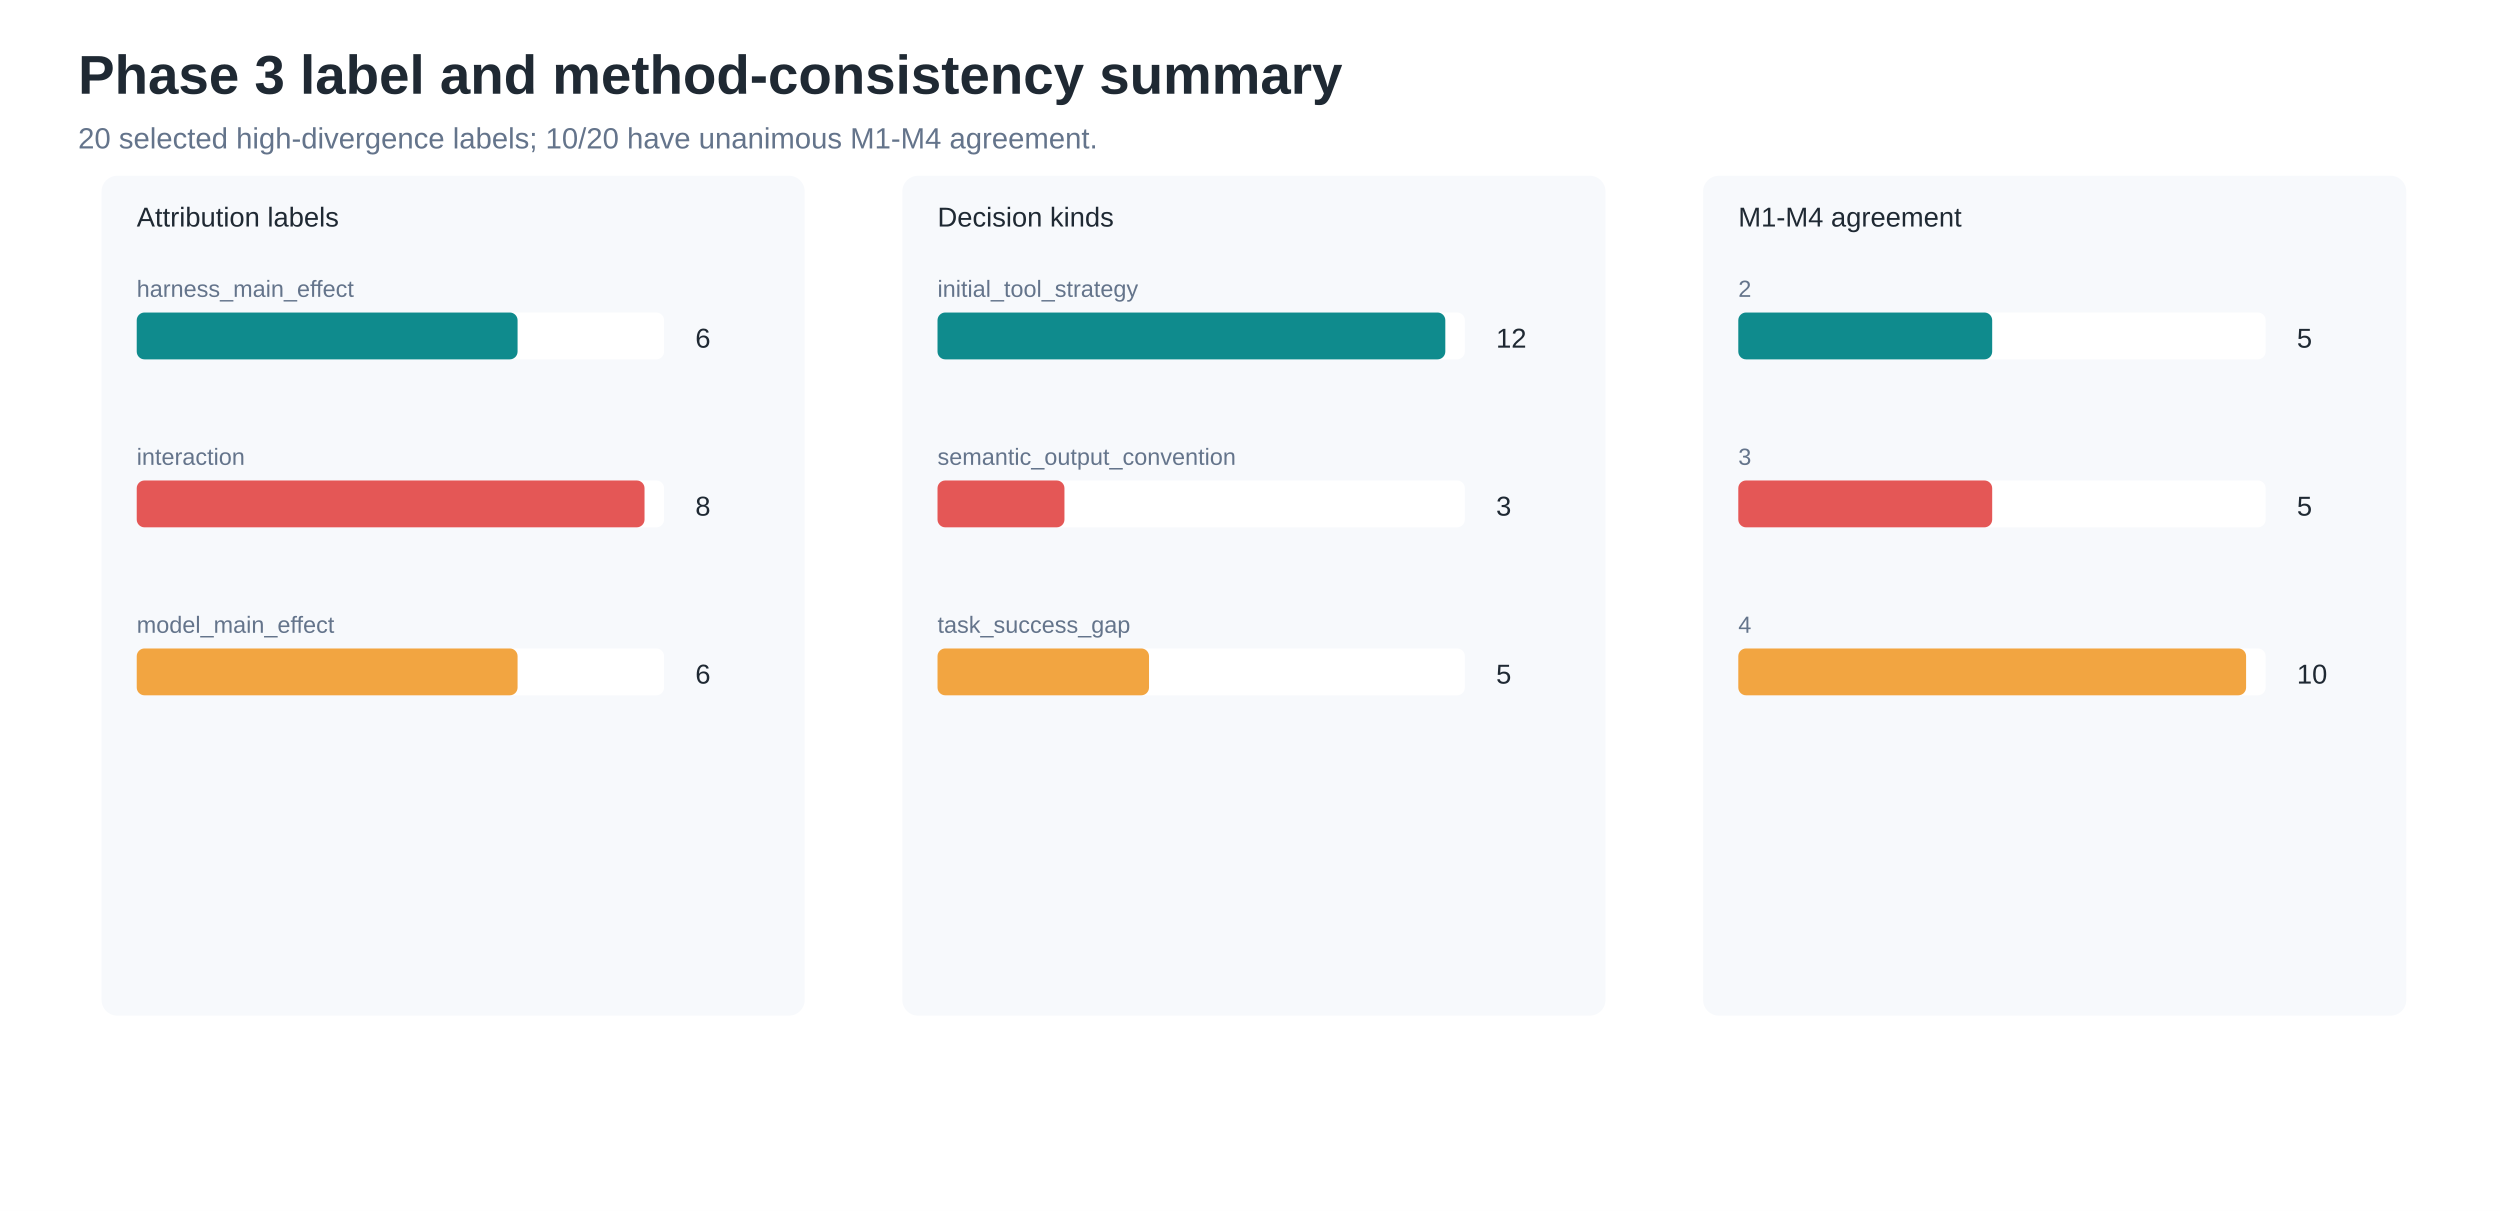
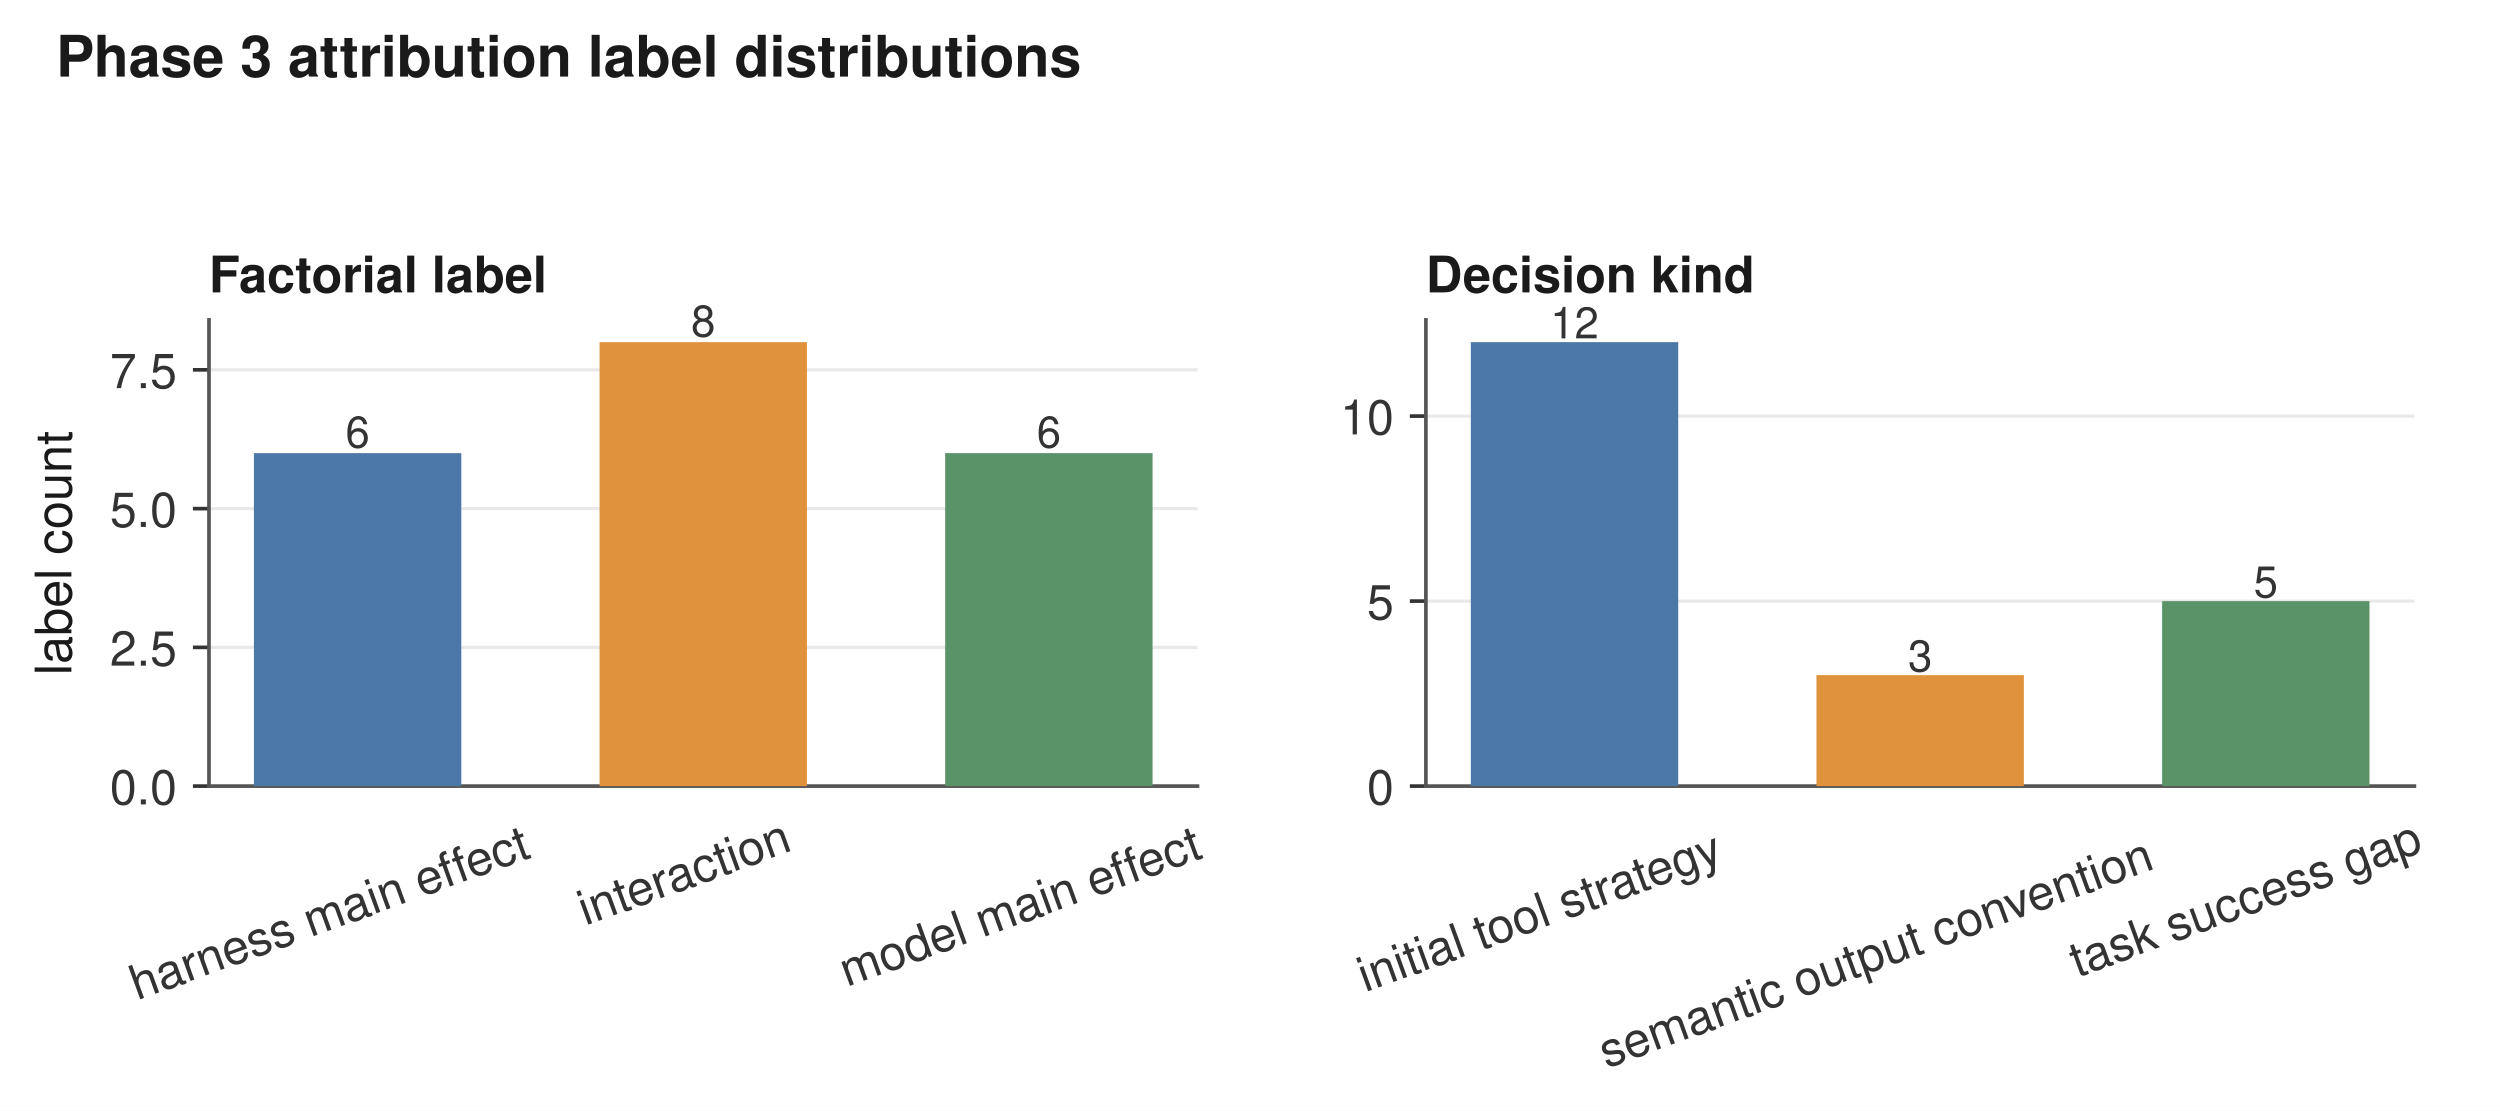
- <svg xmlns="http://www.w3.org/2000/svg" width="1280" height="620" viewBox="0 0 1280 620">
-   <rect width="1280" height="620" fill="#ffffff" />
-   <style>
-   text { font-family: Arial, Helvetica, sans-serif; fill: #1f2933; }
-   .title { font-size: 28px; font-weight: 700; }
-   .subtitle { font-size: 15px; fill: #64748b; }
-   .label { font-size: 14px; }
-   .small { font-size: 12px; fill: #64748b; }
-   .axis { stroke: #d7dee8; stroke-width: 1; }
- </style>
-   <text x="40.0" y="48.0" class="title" text-anchor="start">Phase 3 label and method-consistency summary</text>
-   <text x="40.0" y="76.0" class="subtitle" text-anchor="start">20 selected high-divergence labels; 10/20 have unanimous M1-M4 agreement.</text>
-   <rect x="52" y="90" width="360" height="430" fill="#f7f9fc" rx="8" />
-   <text x="70.0" y="116.0" class="label" text-anchor="start">Attribution labels</text>
-   <text x="70.0" y="152.0" class="small" text-anchor="start">harness_main_effect</text>
-   <rect x="70" y="160" width="270" height="24" fill="#ffffff" rx="4" />
-   <rect x="70" y="160" width="195.0" height="24" fill="#0f8b8d" rx="4" />
-   <text x="356.0" y="178.0" class="label" text-anchor="start">6</text>
-   <text x="70.0" y="238.0" class="small" text-anchor="start">interaction</text>
-   <rect x="70" y="246" width="270" height="24" fill="#ffffff" rx="4" />
-   <rect x="70" y="246" width="260.0" height="24" fill="#e45756" rx="4" />
-   <text x="356.0" y="264.0" class="label" text-anchor="start">8</text>
-   <text x="70.0" y="324.0" class="small" text-anchor="start">model_main_effect</text>
-   <rect x="70" y="332" width="270" height="24" fill="#ffffff" rx="4" />
-   <rect x="70" y="332" width="195.0" height="24" fill="#f2a541" rx="4" />
-   <text x="356.0" y="350.0" class="label" text-anchor="start">6</text>
-   <rect x="462" y="90" width="360" height="430" fill="#f7f9fc" rx="8" />
-   <text x="480.0" y="116.0" class="label" text-anchor="start">Decision kinds</text>
-   <text x="480.0" y="152.0" class="small" text-anchor="start">initial_tool_strategy</text>
-   <rect x="480" y="160" width="270" height="24" fill="#ffffff" rx="4" />
-   <rect x="480" y="160" width="260.0" height="24" fill="#0f8b8d" rx="4" />
-   <text x="766.0" y="178.0" class="label" text-anchor="start">12</text>
-   <text x="480.0" y="238.0" class="small" text-anchor="start">semantic_output_convention</text>
-   <rect x="480" y="246" width="270" height="24" fill="#ffffff" rx="4" />
-   <rect x="480" y="246" width="65.0" height="24" fill="#e45756" rx="4" />
-   <text x="766.0" y="264.0" class="label" text-anchor="start">3</text>
-   <text x="480.0" y="324.0" class="small" text-anchor="start">task_success_gap</text>
-   <rect x="480" y="332" width="270" height="24" fill="#ffffff" rx="4" />
-   <rect x="480" y="332" width="108.3" height="24" fill="#f2a541" rx="4" />
-   <text x="766.0" y="350.0" class="label" text-anchor="start">5</text>
-   <rect x="872" y="90" width="360" height="430" fill="#f7f9fc" rx="8" />
-   <text x="890.0" y="116.0" class="label" text-anchor="start">M1-M4 agreement</text>
-   <text x="890.0" y="152.0" class="small" text-anchor="start">2</text>
-   <rect x="890" y="160" width="270" height="24" fill="#ffffff" rx="4" />
-   <rect x="890" y="160" width="130.0" height="24" fill="#0f8b8d" rx="4" />
-   <text x="1176.0" y="178.0" class="label" text-anchor="start">5</text>
-   <text x="890.0" y="238.0" class="small" text-anchor="start">3</text>
-   <rect x="890" y="246" width="270" height="24" fill="#ffffff" rx="4" />
-   <rect x="890" y="246" width="130.0" height="24" fill="#e45756" rx="4" />
-   <text x="1176.0" y="264.0" class="label" text-anchor="start">5</text>
-   <text x="890.0" y="324.0" class="small" text-anchor="start">4</text>
-   <rect x="890" y="332" width="270" height="24" fill="#ffffff" rx="4" />
-   <rect x="890" y="332" width="260.0" height="24" fill="#f2a541" rx="4" />
-   <text x="1176.0" y="350.0" class="label" text-anchor="start">10</text>
+ <svg xmlns="http://www.w3.org/2000/svg" xmlns:xlink="http://www.w3.org/1999/xlink" width="544.845pt" height="242.075pt" viewBox="0 0 544.845 242.075" version="1.1">
+   <defs>
+     <style type="text/css">*{stroke-linejoin: round; stroke-linecap: butt}</style>
+   </defs>
+   <g id="figure_1">
+     <g id="patch_1">
+       <path d="M 0 242.075  L 544.845 242.075  L 544.845 0  L 0 0  z " style="fill: #ffffff" />
+     </g>
+     <g id="axes_1">
+       <g id="patch_2">
+         <path d="M 45.544 171.325  L 260.981 171.325  L 260.981 69.72  L 45.544 69.72  z " style="fill: #ffffff" />
+       </g>
+       <g id="matplotlib.axis_1">
+         <g id="xtick_1">
+           <g id="line2d_1" />
+           <g id="text_1">
+             <text style="font-size: 10.5px; font-family: 'Helvetica', 'Arial', 'DejaVu Sans', sans-serif; fill: #333333" transform="translate(29.87964 218.0253) rotate(-20)">harness main effect</text>
+           </g>
+         </g>
+         <g id="xtick_2">
+           <g id="line2d_2" />
+           <g id="text_2">
+             <text style="font-size: 10.5px; font-family: 'Helvetica', 'Arial', 'DejaVu Sans', sans-serif; fill: #333333" transform="translate(127.5731 201.7443) rotate(-20)">interaction</text>
+           </g>
+         </g>
+         <g id="xtick_3">
+           <g id="line2d_3" />
+           <g id="text_3">
+             <text style="font-size: 10.5px; font-family: 'Helvetica', 'Arial', 'DejaVu Sans', sans-serif; fill: #333333" transform="translate(184.5661 215.0907) rotate(-20)">model main effect</text>
+           </g>
+         </g>
+       </g>
+       <g id="matplotlib.axis_2">
+         <g id="ytick_1">
+           <g id="line2d_4">
+             <path d="M 45.544 171.325  L 260.981 171.325  " clip-path="url(#p346cd25ff2)" style="fill: none; stroke: #e9e9e9; stroke-width: 0.7; stroke-linecap: square" />
+           </g>
+           <g id="line2d_5">
+             <defs>
+               <path id="m65aaab735d" d="M 0 0  L -3.5 0  " style="stroke: #333333; stroke-width: 0.8" />
+             </defs>
+             <g>
+               <use xlink:href="#m65aaab735d" x="45.544" y="171.325" style="fill: #333333; stroke: #333333; stroke-width: 0.8" />
+             </g>
+           </g>
+           <g id="text_4">
+             <text style="font-size: 10.5px; font-family: 'Helvetica', 'Arial', 'DejaVu Sans', sans-serif; text-anchor: end; fill: #333333" x="38.544" y="175.315" transform="rotate(-0 38.54422 175.3145)">0.0</text>
+           </g>
+         </g>
+         <g id="ytick_2">
+           <g id="line2d_6">
+             <path d="M 45.544 141.086  L 260.981 141.086  " clip-path="url(#p346cd25ff2)" style="fill: none; stroke: #e9e9e9; stroke-width: 0.7; stroke-linecap: square" />
+           </g>
+           <g id="line2d_7">
+             <g>
+               <use xlink:href="#m65aaab735d" x="45.544" y="141.086" style="fill: #333333; stroke: #333333; stroke-width: 0.8" />
+             </g>
+           </g>
+           <g id="text_5">
+             <text style="font-size: 10.5px; font-family: 'Helvetica', 'Arial', 'DejaVu Sans', sans-serif; text-anchor: end; fill: #333333" x="38.544" y="145.075" transform="rotate(-0 38.54422 145.0748)">2.5</text>
+           </g>
+         </g>
+         <g id="ytick_3">
+           <g id="line2d_8">
+             <path d="M 45.544 110.846  L 260.981 110.846  " clip-path="url(#p346cd25ff2)" style="fill: none; stroke: #e9e9e9; stroke-width: 0.7; stroke-linecap: square" />
+           </g>
+           <g id="line2d_9">
+             <g>
+               <use xlink:href="#m65aaab735d" x="45.544" y="110.846" style="fill: #333333; stroke: #333333; stroke-width: 0.8" />
+             </g>
+           </g>
+           <g id="text_6">
+             <text style="font-size: 10.5px; font-family: 'Helvetica', 'Arial', 'DejaVu Sans', sans-serif; text-anchor: end; fill: #333333" x="38.544" y="114.835" transform="rotate(-0 38.54422 114.8351)">5.0</text>
+           </g>
+         </g>
+         <g id="ytick_4">
+           <g id="line2d_10">
+             <path d="M 45.544 80.606  L 260.981 80.606  " clip-path="url(#p346cd25ff2)" style="fill: none; stroke: #e9e9e9; stroke-width: 0.7; stroke-linecap: square" />
+           </g>
+           <g id="line2d_11">
+             <g>
+               <use xlink:href="#m65aaab735d" x="45.544" y="80.606" style="fill: #333333; stroke: #333333; stroke-width: 0.8" />
+             </g>
+           </g>
+           <g id="text_7">
+             <text style="font-size: 10.5px; font-family: 'Helvetica', 'Arial', 'DejaVu Sans', sans-serif; text-anchor: end; fill: #333333" x="38.544" y="84.595" transform="rotate(-0 38.54422 84.59547)">7.5</text>
+           </g>
+         </g>
+         <g id="text_8">
+           <text style="font-size: 11px; font-family: 'Helvetica', 'Arial', 'DejaVu Sans', sans-serif; text-anchor: middle; fill: #1a1a1a" x="15.558" y="120.523" transform="rotate(-90 15.55828 120.5227)">label count</text>
+         </g>
+       </g>
+       <g id="patch_3">
+         <path d="M 45.544 171.325  L 45.544 69.72  " style="fill: none; stroke: #555555; stroke-width: 0.8; stroke-linejoin: miter; stroke-linecap: square" />
+       </g>
+       <g id="patch_4">
+         <path d="M 45.544 171.325  L 260.981 171.325  " style="fill: none; stroke: #555555; stroke-width: 0.8; stroke-linejoin: miter; stroke-linecap: square" />
+       </g>
+       <g id="patch_5">
+         <path d="M 55.337 171.325  L 100.533 171.325  L 100.533 98.75  L 55.337 98.75  z " clip-path="url(#p346cd25ff2)" style="fill: #4c78a8" />
+       </g>
+       <g id="patch_6">
+         <path d="M 130.664 171.325  L 175.861 171.325  L 175.861 74.558  L 130.664 74.558  z " clip-path="url(#p346cd25ff2)" style="fill: #e0913b" />
+       </g>
+       <g id="patch_7">
+         <path d="M 205.992 171.325  L 251.188 171.325  L 251.188 98.75  L 205.992 98.75  z " clip-path="url(#p346cd25ff2)" style="fill: #5a9367" />
+       </g>
+       <g id="text_9">
+         <text style="font-size: 9.5px; font-family: 'Helvetica', 'Arial', 'DejaVu Sans', sans-serif; text-anchor: middle; fill: #333333" x="77.935" y="97.541" transform="rotate(-0 77.93503 97.54051)">6</text>
+       </g>
+       <g id="text_10">
+         <text style="font-size: 9.5px; font-family: 'Helvetica', 'Arial', 'DejaVu Sans', sans-serif; text-anchor: middle; fill: #333333" x="153.263" y="73.349" transform="rotate(-0 153.2625 73.34876)">8</text>
+       </g>
+       <g id="text_11">
+         <text style="font-size: 9.5px; font-family: 'Helvetica', 'Arial', 'DejaVu Sans', sans-serif; text-anchor: middle; fill: #333333" x="228.59" y="97.541" transform="rotate(-0 228.59 97.54051)">6</text>
+       </g>
+       <g id="text_12">
+         <text style="font-weight: 700; font-size: 11px; font-family: 'Helvetica', 'Arial', 'DejaVu Sans', sans-serif; text-anchor: start; fill: #1a1a1a" x="45.544" y="63.72" transform="rotate(-0 45.54422 63.72)">Factorial label</text>
+       </g>
+     </g>
+     <g id="axes_2">
+       <g id="patch_8">
+         <path d="M 310.757 171.325  L 526.194 171.325  L 526.194 69.72  L 310.757 69.72  z " style="fill: #ffffff" />
+       </g>
+       <g id="matplotlib.axis_3">
+         <g id="xtick_4">
+           <g id="line2d_12" />
+           <g id="text_13">
+             <text style="font-size: 10.5px; font-family: 'Helvetica', 'Arial', 'DejaVu Sans', sans-serif; fill: #333333" transform="translate(297.5186 216.2595) rotate(-20)">initial tool strategy</text>
+           </g>
+         </g>
+         <g id="xtick_5">
+           <g id="line2d_13" />
+           <g id="text_14">
+             <text style="font-size: 10.5px; font-family: 'Helvetica', 'Arial', 'DejaVu Sans', sans-serif; fill: #333333" transform="translate(350.0916 232.8234) rotate(-20)">semantic output convention</text>
+           </g>
+         </g>
+         <g id="xtick_6">
+           <g id="line2d_14" />
+           <g id="text_15">
+             <text style="font-size: 10.5px; font-family: 'Helvetica', 'Arial', 'DejaVu Sans', sans-serif; fill: #333333" transform="translate(452.6899 212.9718) rotate(-20)">task success gap</text>
+           </g>
+         </g>
+       </g>
+       <g id="matplotlib.axis_4">
+         <g id="ytick_5">
+           <g id="line2d_15">
+             <path d="M 310.757 171.325  L 526.194 171.325  " clip-path="url(#p5783f147b5)" style="fill: none; stroke: #e9e9e9; stroke-width: 0.7; stroke-linecap: square" />
+           </g>
+           <g id="line2d_16">
+             <g>
+               <use xlink:href="#m65aaab735d" x="310.757" y="171.325" style="fill: #333333; stroke: #333333; stroke-width: 0.8" />
+             </g>
+           </g>
+           <g id="text_16">
+             <text style="font-size: 10.5px; font-family: 'Helvetica', 'Arial', 'DejaVu Sans', sans-serif; text-anchor: end; fill: #333333" x="303.757" y="175.315" transform="rotate(-0 303.7574 175.3145)">0</text>
+           </g>
+         </g>
+         <g id="ytick_6">
+           <g id="line2d_17">
+             <path d="M 310.757 131.006  L 526.194 131.006  " clip-path="url(#p5783f147b5)" style="fill: none; stroke: #e9e9e9; stroke-width: 0.7; stroke-linecap: square" />
+           </g>
+           <g id="line2d_18">
+             <g>
+               <use xlink:href="#m65aaab735d" x="310.757" y="131.006" style="fill: #333333; stroke: #333333; stroke-width: 0.8" />
+             </g>
+           </g>
+           <g id="text_17">
+             <text style="font-size: 10.5px; font-family: 'Helvetica', 'Arial', 'DejaVu Sans', sans-serif; text-anchor: end; fill: #333333" x="303.757" y="134.995" transform="rotate(-0 303.7574 134.9949)">5</text>
+           </g>
+         </g>
+         <g id="ytick_7">
+           <g id="line2d_19">
+             <path d="M 310.757 90.686  L 526.194 90.686  " clip-path="url(#p5783f147b5)" style="fill: none; stroke: #e9e9e9; stroke-width: 0.7; stroke-linecap: square" />
+           </g>
+           <g id="line2d_20">
+             <g>
+               <use xlink:href="#m65aaab735d" x="310.757" y="90.686" style="fill: #333333; stroke: #333333; stroke-width: 0.8" />
+             </g>
+           </g>
+           <g id="text_18">
+             <text style="font-size: 10.5px; font-family: 'Helvetica', 'Arial', 'DejaVu Sans', sans-serif; text-anchor: end; fill: #333333" x="303.757" y="94.675" transform="rotate(-0 303.7574 94.67536)">10</text>
+           </g>
+         </g>
+       </g>
+       <g id="patch_9">
+         <path d="M 310.757 171.325  L 310.757 69.72  " style="fill: none; stroke: #555555; stroke-width: 0.8; stroke-linejoin: miter; stroke-linecap: square" />
+       </g>
+       <g id="patch_10">
+         <path d="M 310.757 171.325  L 526.194 171.325  " style="fill: none; stroke: #555555; stroke-width: 0.8; stroke-linejoin: miter; stroke-linecap: square" />
+       </g>
+       <g id="patch_11">
+         <path d="M 320.55 171.325  L 365.746 171.325  L 365.746 74.558  L 320.55 74.558  z " clip-path="url(#p5783f147b5)" style="fill: #4c78a8" />
+       </g>
+       <g id="patch_12">
+         <path d="M 395.877 171.325  L 441.074 171.325  L 441.074 147.134  L 395.877 147.134  z " clip-path="url(#p5783f147b5)" style="fill: #e0913b" />
+       </g>
+       <g id="patch_13">
+         <path d="M 471.205 171.325  L 516.401 171.325  L 516.401 131.006  L 471.205 131.006  z " clip-path="url(#p5783f147b5)" style="fill: #5a9367" />
+       </g>
+       <g id="text_19">
+         <text style="font-size: 9.5px; font-family: 'Helvetica', 'Arial', 'DejaVu Sans', sans-serif; text-anchor: middle; fill: #333333" x="343.148" y="73.752" transform="rotate(-0 343.1482 73.75196)">12</text>
+       </g>
+       <g id="text_20">
+         <text style="font-size: 9.5px; font-family: 'Helvetica', 'Arial', 'DejaVu Sans', sans-serif; text-anchor: middle; fill: #333333" x="418.476" y="146.327" transform="rotate(-0 418.4757 146.3272)">3</text>
+       </g>
+       <g id="text_21">
+         <text style="font-size: 9.5px; font-family: 'Helvetica', 'Arial', 'DejaVu Sans', sans-serif; text-anchor: middle; fill: #333333" x="493.803" y="130.199" transform="rotate(-0 493.8031 130.1994)">5</text>
+       </g>
+       <g id="text_22">
+         <text style="font-weight: 700; font-size: 11px; font-family: 'Helvetica', 'Arial', 'DejaVu Sans', sans-serif; text-anchor: start; fill: #1a1a1a" x="310.757" y="63.72" transform="rotate(-0 310.7574 63.72)">Decision kind</text>
+       </g>
+     </g>
+     <g id="text_23">
+       <text style="font-weight: 700; font-size: 12.5px; font-family: 'Helvetica', 'Arial', 'DejaVu Sans', sans-serif; text-anchor: start; fill: #1a1a1a" x="12.221" y="16.698" transform="rotate(-0 12.22062 16.69805)">Phase 3 attribution label distributions</text>
+     </g>
+   </g>
+   <defs>
+     <clipPath id="p346cd25ff2">
+       <rect x="45.544" y="69.72" width="215.437" height="101.605" />
+     </clipPath>
+     <clipPath id="p5783f147b5">
+       <rect x="310.757" y="69.72" width="215.437" height="101.605" />
+     </clipPath>
+   </defs>
</svg>
